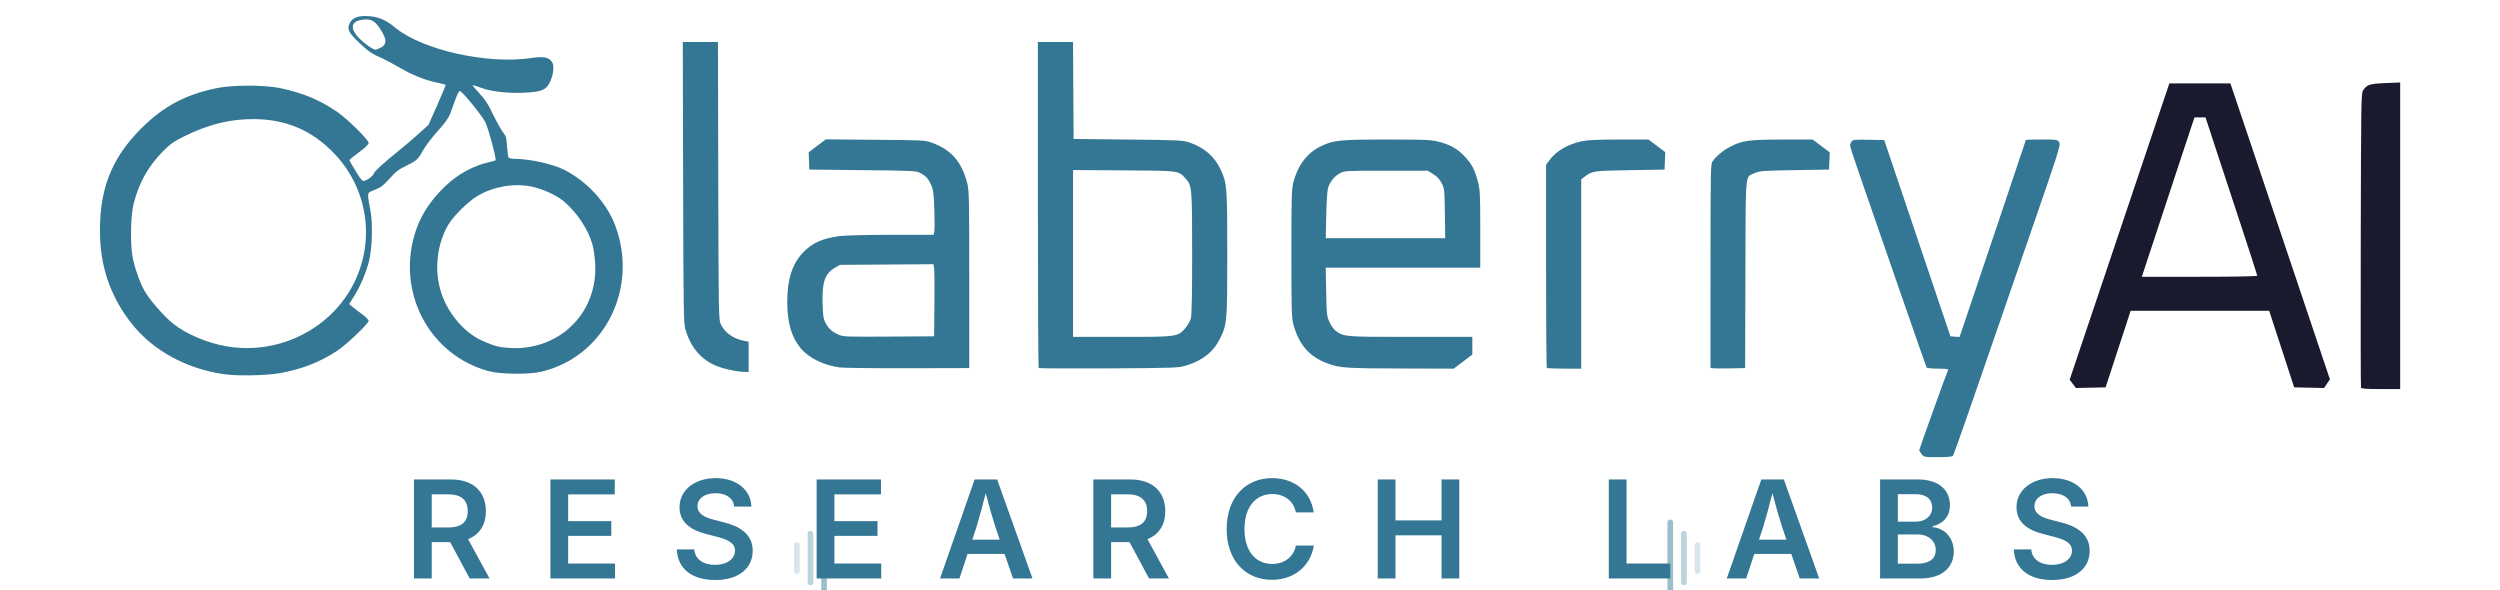
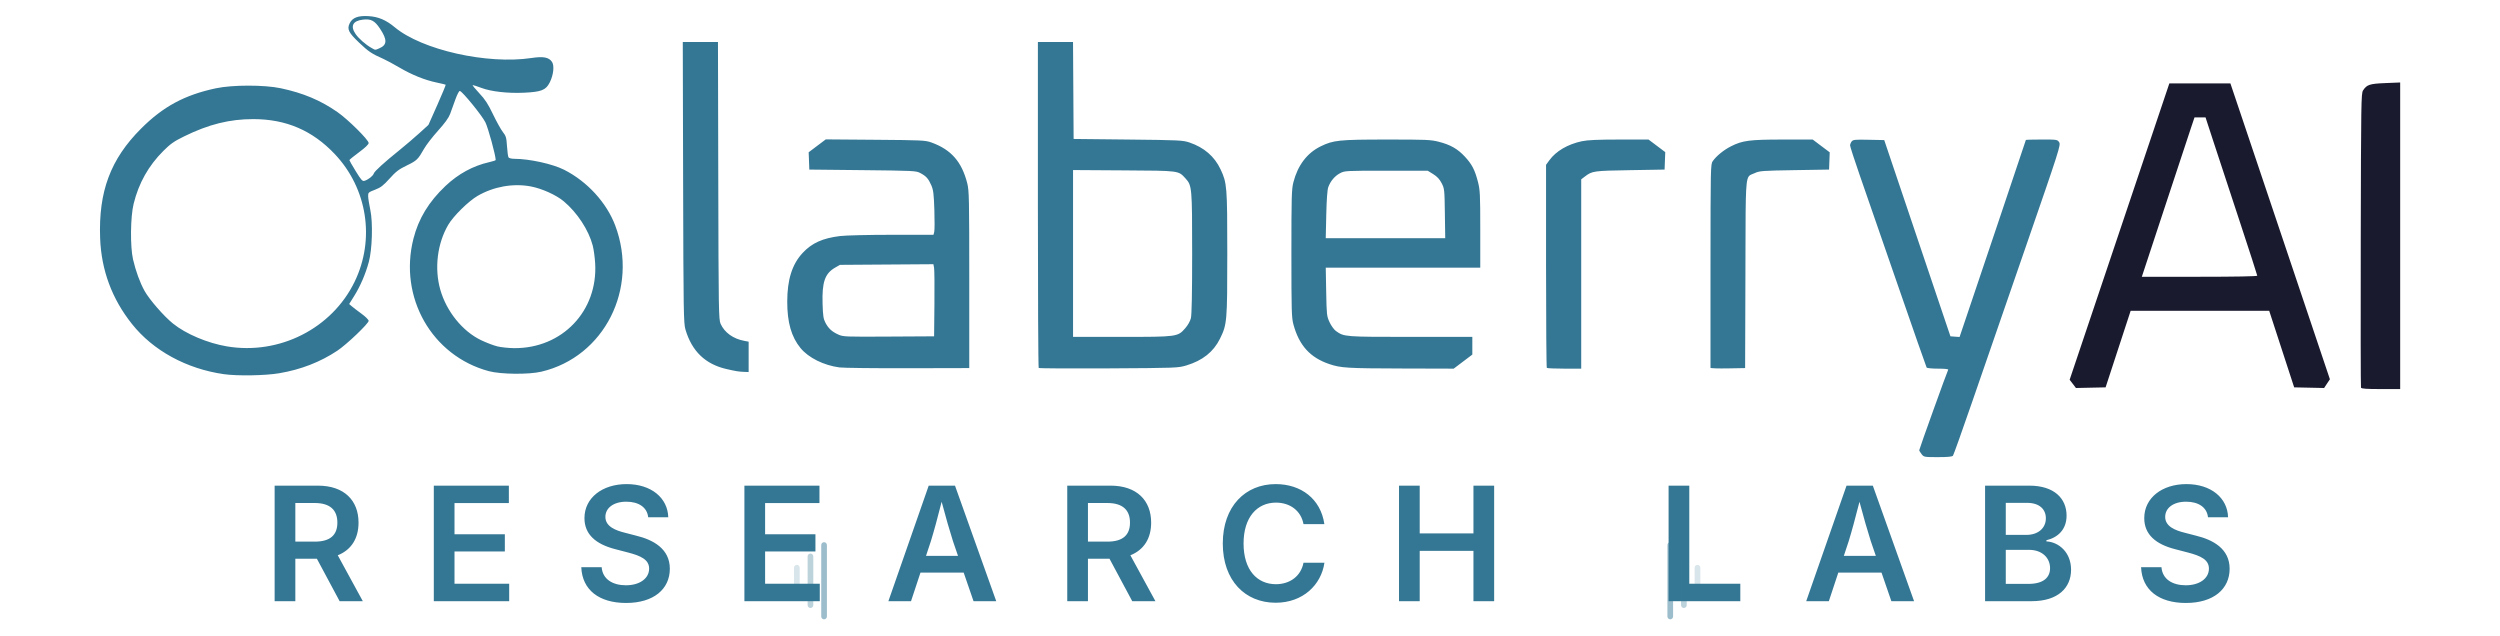
- <svg xmlns="http://www.w3.org/2000/svg" viewBox="0 30 2204 520">
+ <svg xmlns="http://www.w3.org/2000/svg" viewBox="0 30 2204 560">
  <path d="M 1878.38 304.00 L 1856.29 371.50 L 1843.22 371.78 L 1830.15 372.06 L 1827.38 368.42 L 1824.60 364.79 L 1850.55 287.66 C1864.82,245.24 1884.60,186.45 1894.50,157.02 L 1912.50 103.50 L 1966.31 103.50 L 1975.24 130.00 C1980.16,144.57 1999.90,203.27 2019.11,260.42 L 2054.04 364.35 L 2051.48 368.20 L 2048.93 372.06 L 2035.74 371.78 L 2022.54 371.50 L 2000.53 304.00 ZM 2116.00 102.71 L 2116.00 373.00 L 2098.97 373.00 C2086.19,373.00 2081.82,372.69 2081.45,371.74 C2081.19,371.05 2081.09,312.41 2081.24,241.45 C2081.48,120.11 2081.61,112.25 2083.26,109.72 C2086.62,104.60 2089.02,103.81 2103.00,103.24 ZM 1908.43 212.75 L 1888.24 274.00 L 1939.12 274.00 C1970.64,274.00 1990.00,273.64 1990.00,273.05 C1990.00,272.53 1982.83,250.36 1974.06,223.80 C1965.29,197.23 1955.03,166.05 1951.26,154.50 L 1944.40 133.50 L 1934.67 133.50 L 1931.65 142.50 C1929.99,147.45 1919.54,179.06 1908.43,212.75 Z" fill="#1a1a2e" />
  <path d="M 246.18 359.05 C233.92,361.15 209.14,361.56 197.35,359.87 C164.39,355.13 135.03,339.11 116.38,315.68 C98.67,293.44 89.31,268.20 88.27,239.92 C86.77,198.82 97.42,170.32 124.37,143.37 C143.83,123.91 162.76,113.71 190.31,107.84 C204.92,104.73 233.04,104.72 247.60,107.82 C267.39,112.04 282.58,118.43 297.50,128.81 C306.83,135.31 325.00,153.32 325.00,156.08 C325.00,157.29 321.96,160.21 316.52,164.23 C311.86,167.68 308.03,170.79 308.02,171.15 C308.01,171.50 310.53,175.90 313.62,180.93 C318.49,188.85 319.52,189.97 321.37,189.40 C324.70,188.36 328.82,185.14 329.49,183.03 C330.15,180.96 338.35,173.49 352.50,162.08 C357.45,158.09 365.15,151.52 369.61,147.47 L 377.71 140.11 L 385.52 122.55 C389.81,112.90 393.14,104.85 392.91,104.68 C392.69,104.50 389.11,103.65 384.96,102.77 C374.43,100.56 363.12,96.00 352.00,89.47 C346.77,86.41 340.48,83.01 338.00,81.93 C327.79,77.44 324.86,75.48 316.67,67.68 C307.21,58.66 305.79,55.76 308.27,50.55 C310.65,45.58 315.67,43.66 324.90,44.22 C333.50,44.73 340.35,47.64 348.00,54.02 C372.03,74.05 429.67,87.00 468.61,81.13 C479.09,79.54 483.96,80.49 486.67,84.62 C488.86,87.96 487.93,96.23 484.63,102.73 C481.23,109.46 477.28,111.02 461.97,111.74 C447.65,112.40 433.05,110.75 424.38,107.49 C420.74,106.12 417.31,105.00 416.76,105.00 C416.21,105.00 418.74,108.16 422.39,112.03 C427.65,117.60 430.19,121.49 434.64,130.78 C437.73,137.23 441.65,144.26 443.34,146.41 C446.09,149.90 446.48,151.26 446.97,158.91 C447.27,163.64 447.87,168.06 448.31,168.75 C448.76,169.44 451.00,170.00 453.31,170.00 C466.65,170.01 487.13,174.50 497.31,179.65 C517.68,189.96 534.81,208.65 542.41,228.88 C563.25,284.37 532.74,344.66 477.24,357.68 C466.08,360.30 441.48,360.05 430.91,357.20 C380.72,343.71 351.37,292.14 364.48,240.47 C368.98,222.74 377.99,207.90 392.73,193.95 C404.03,183.26 417.14,176.13 431.34,172.95 C434.45,172.25 437.00,171.41 437.00,171.08 C437.00,166.98 430.33,142.62 427.88,137.76 C424.79,131.64 407.82,110.79 405.44,110.20 C404.74,110.02 403.08,113.15 401.45,117.70 C399.92,121.99 397.83,127.75 396.81,130.50 C395.55,133.90 392.12,138.63 386.13,145.27 C381.29,150.64 375.78,157.75 373.91,161.07 C368.54,170.58 367.49,171.59 358.57,175.91 C351.56,179.30 349.04,181.23 343.44,187.46 C337.87,193.65 335.68,195.33 330.61,197.27 C324.74,199.53 324.50,199.75 324.57,203.06 C324.61,204.95 325.45,210.27 326.44,214.89 C328.85,226.16 328.18,249.85 325.12,261.04 C322.22,271.66 317.68,282.24 312.38,290.74 L 307.83 298.04 L 310.17 300.05 C311.45,301.15 315.31,304.10 318.75,306.61 C322.19,309.12 325.00,311.92 325.01,312.84 C325.02,315.21 305.71,333.64 297.46,339.13 C282.28,349.22 265.45,355.76 246.18,359.05 ZM 1046.00 352.14 C1038.63,354.36 1037.48,354.41 977.47,354.76 C943.91,354.95 916.12,354.79 915.72,354.39 C915.32,353.99 915.00,289.17 915.00,210.33 L 915.00 67.00 L 945.98 67.00 L 946.50 152.50 L 994.50 153.02 C1040.00,153.51 1042.82,153.65 1048.71,155.65 C1061.59,160.04 1070.75,167.97 1076.08,179.36 C1081.73,191.44 1081.97,194.35 1081.97,253.50 C1081.97,313.57 1081.76,315.94 1075.54,328.59 C1069.83,340.19 1060.23,347.84 1046.00,352.14 ZM 200.14 335.39 C246.22,343.12 292.55,319.67 312.58,278.49 C330.84,240.96 323.89,196.18 295.10,165.79 C275.39,144.99 252.22,135.04 223.38,135.01 C202.45,134.99 183.97,139.59 162.40,150.19 C153.41,154.60 150.30,156.78 144.04,163.03 C130.90,176.15 122.35,191.34 117.82,209.63 C114.97,221.14 114.69,247.38 117.29,258.70 C119.67,269.02 123.43,279.28 127.47,286.52 C131.75,294.16 144.49,308.79 152.48,315.23 C163.89,324.43 183.04,332.53 200.14,335.39 ZM 1289.79 348.80 L 1281.57 355.00 L 1236.04 354.87 C1187.61,354.74 1182.11,354.41 1172.01,351.00 C1155.02,345.28 1145.32,334.58 1140.27,316.00 C1138.68,310.15 1138.50,303.92 1138.50,253.50 C1138.50,203.60 1138.69,196.76 1140.24,190.75 C1144.09,175.75 1152.29,164.93 1164.25,159.05 C1175.45,153.56 1180.48,153.04 1222.59,153.02 C1257.30,153.00 1261.37,153.18 1268.41,154.98 C1278.74,157.62 1285.08,161.23 1291.45,168.12 C1297.72,174.89 1300.27,179.83 1302.99,190.45 C1304.81,197.58 1305.00,201.52 1305.00,232.16 L 1305.00 266.00 L 1168.78 266.00 L 1169.17 287.25 C1169.55,307.59 1169.68,308.74 1172.15,314.09 C1173.59,317.18 1176.11,320.65 1177.81,321.86 C1184.98,326.97 1185.35,327.00 1243.63,327.00 L 1298.00 327.00 L 1298.00 342.60 ZM 854.50 276.50 L 854.50 354.50 L 800.50 354.63 C770.80,354.70 743.65,354.38 740.16,353.93 C726.23,352.11 712.76,345.42 705.71,336.82 C697.69,327.03 694.03,314.26 694.03,296.00 C694.03,276.51 698.34,262.90 707.65,252.94 C715.81,244.22 725.23,239.98 740.65,238.09 C745.54,237.49 765.94,237.00 786.23,237.00 L 822.96 237.00 L 823.63 234.35 C823.99,232.89 824.04,224.14 823.73,214.92 C823.25,200.82 822.82,197.39 821.04,193.36 C818.41,187.42 816.59,185.37 811.50,182.64 C807.62,180.56 806.15,180.49 760.50,180.00 L 713.50 179.50 L 713.21 171.87 L 712.92 164.24 L 728.00 152.88 L 771.75 153.23 C812.97,153.55 815.83,153.69 821.21,155.64 C838.52,161.90 847.85,172.53 852.71,191.50 C854.36,197.94 854.50,204.78 854.50,276.50 ZM 438.51 335.38 C441.80,336.18 448.41,336.87 453.18,336.92 C495.57,337.32 527.23,304.18 524.69,262.04 C524.38,256.79 523.41,249.80 522.55,246.50 C518.96,232.80 508.93,217.47 497.00,207.47 C490.34,201.89 477.82,196.24 467.99,194.37 C452.39,191.41 435.24,194.46 421.00,202.72 C413.03,207.35 399.66,220.52 395.18,228.17 C385.49,244.70 382.82,266.64 388.20,285.50 C393.63,304.54 407.75,322.02 424.01,329.84 C428.69,332.09 435.21,334.59 438.51,335.38 ZM 946.00 179.92 L 946.00 327.00 L 988.82 327.00 C1037.87,327.00 1038.23,326.95 1044.88,319.40 C1047.15,316.83 1049.23,313.13 1049.88,310.55 C1050.64,307.56 1051.00,288.86 1051.00,253.24 C1051.00,195.32 1050.84,193.54 1045.18,187.35 C1038.74,180.32 1040.37,180.53 990.75,180.21 ZM 1721.74 431.75 C1721.05,432.63 1717.10,433.00 1708.45,433.00 C1696.35,433.00 1696.11,432.96 1694.07,430.37 C1692.93,428.92 1692.00,427.35 1692.00,426.90 C1692.00,425.90 1716.67,357.34 1717.53,355.95 C1717.89,355.37 1714.39,355.00 1708.62,355.00 C1703.39,355.00 1698.84,354.56 1698.51,354.01 C1698.17,353.47 1686.64,320.51 1672.89,280.76 C1659.13,241.02 1644.08,197.56 1639.44,184.18 C1634.80,170.80 1631.01,159.10 1631.03,158.18 C1631.05,157.26 1631.67,155.70 1632.41,154.72 C1633.61,153.14 1635.30,152.97 1647.45,153.22 L 1661.14 153.50 L 1678.17 204.00 C1687.53,231.77 1700.66,270.70 1707.35,290.50 L 1719.50 326.50 L 1723.53 326.80 L 1727.56 327.09 L 1731.71 314.80 C1733.98,308.03 1747.13,269.04 1760.92,228.15 C1774.72,187.25 1786.00,153.62 1786.00,153.40 C1786.00,153.18 1792.25,153.00 1799.89,153.00 C1813.47,153.00 1813.80,153.05 1815.36,155.42 C1816.88,157.75 1815.73,161.36 1785.88,247.67 C1768.79,297.08 1747.59,358.42 1738.77,384.00 C1729.94,409.58 1722.28,431.06 1721.74,431.75 ZM 660.00 331.22 L 660.00 358.00 L 656.25 357.86 C651.38,357.69 648.96,357.30 640.50,355.36 C621.81,351.08 609.92,339.63 604.30,320.50 C602.67,314.94 602.52,305.50 602.24,190.75 L 601.94 67.00 L 632.96 67.00 L 633.23 189.25 C633.48,304.51 633.60,311.73 635.30,315.50 C638.79,323.24 646.38,328.69 656.25,330.52 ZM 1394.00 188.10 L 1394.00 355.00 L 1379.17 355.00 C1371.01,355.00 1364.03,354.70 1363.67,354.33 C1363.30,353.97 1363.00,313.53 1363.00,264.48 L 1363.00 175.30 L 1365.87 171.34 C1371.76,163.21 1382.13,157.14 1394.67,154.48 C1399.61,153.44 1408.66,153.03 1427.41,153.02 L 1453.32 153.00 L 1460.70 158.55 L 1468.08 164.11 L 1467.79 171.80 L 1467.50 179.50 L 1437.00 180.02 C1404.82,180.56 1403.67,180.73 1397.25,185.62 ZM 1538.76 271.57 L 1538.50 354.50 L 1523.25 354.78 C1514.86,354.93 1507.99,354.70 1507.97,354.28 C1507.96,353.85 1507.96,313.29 1507.98,264.14 C1508.02,177.21 1508.07,174.70 1509.97,172.04 C1513.30,167.37 1519.68,162.19 1526.10,158.95 C1536.20,153.85 1542.46,153.04 1571.78,153.02 L 1598.06 153.00 L 1605.57 158.65 L 1613.08 164.30 L 1612.79 171.90 L 1612.50 179.50 L 1582.00 180.00 C1553.68,180.46 1551.18,180.65 1547.00,182.60 C1545.23,183.43 1543.84,183.75 1542.77,184.49 C1538.96,187.14 1538.94,195.23 1538.81,250.85 C1538.80,257.13 1538.78,264.02 1538.76,271.57 ZM 739.00 324.92 C743.32,326.89 745.06,326.96 783.50,326.73 L 823.50 326.50 L 823.79 298.00 C823.95,282.33 823.81,268.02 823.49,266.21 L 822.89 262.92 L 740.50 263.50 L 736.26 265.93 C727.25,271.09 724.61,278.66 725.18,297.68 C725.50,308.33 725.92,311.18 727.69,314.50 C730.40,319.62 733.38,322.37 739.00,324.92 ZM 1169.24 219.25 L 1168.77 240.00 L 1274.11 240.00 L 1273.80 218.22 C1273.51,197.12 1273.42,196.28 1270.95,191.48 C1269.13,187.96 1266.98,185.64 1263.52,183.51 L 1258.66 180.50 L 1222.08 180.50 C1186.10,180.50 1185.43,180.54 1181.31,182.74 C1176.68,185.21 1172.96,189.64 1171.00,195.00 C1170.18,197.23 1169.54,206.01 1169.24,219.25 ZM 327.43 72.21 C329.34,73.27 330.09,73.78 330.86,73.82 C331.48,73.85 332.12,73.58 333.36,73.04 C333.64,72.93 333.94,72.80 334.28,72.65 C341.39,69.68 341.57,65.08 334.96,55.18 C330.25,48.12 327.07,46.48 319.83,47.33 C310.97,48.38 308.67,53.03 313.55,60.07 C316.29,64.03 322.51,69.47 327.43,72.21 Z" fill="#347794" />
  <g opacity="0.65">
-     <rect x="700" y="508" width="5" height="28" rx="2.5" fill="#347794" opacity="0.3" />
-     <rect x="712" y="498" width="5" height="48" rx="2.5" fill="#347794" opacity="0.5" />
-     <rect x="724" y="488" width="5" height="68" rx="2.5" fill="#347794" opacity="0.75" />
+     <rect x="700" y="528" width="5" height="28" rx="2.5" fill="#347794" opacity="0.3" />
+     <rect x="712" y="518" width="5" height="48" rx="2.5" fill="#347794" opacity="0.5" />
+     <rect x="724" y="508" width="5" height="68" rx="2.5" fill="#347794" opacity="0.75" />
  </g>
-   <text x="1102" y="540" text-anchor="middle" font-family="Inter, 'Helvetica Neue', Arial, sans-serif" font-weight="600" font-size="120" letter-spacing="0.35em" fill="#347794">RESEARCH LABS</text>
+   <text x="1102" y="560" text-anchor="middle" font-family="Inter, 'Helvetica Neue', Arial, sans-serif" font-weight="600" font-size="140" letter-spacing="0.35em" fill="#347794">RESEARCH LABS</text>
  <g opacity="0.65">
-     <rect x="1470" y="488" width="5" height="68" rx="2.5" fill="#347794" opacity="0.75" />
-     <rect x="1482" y="498" width="5" height="48" rx="2.5" fill="#347794" opacity="0.5" />
-     <rect x="1494" y="508" width="5" height="28" rx="2.5" fill="#347794" opacity="0.3" />
+     <rect x="1470" y="508" width="5" height="68" rx="2.5" fill="#347794" opacity="0.75" />
+     <rect x="1482" y="518" width="5" height="48" rx="2.5" fill="#347794" opacity="0.5" />
+     <rect x="1494" y="528" width="5" height="28" rx="2.5" fill="#347794" opacity="0.3" />
  </g>
</svg>
